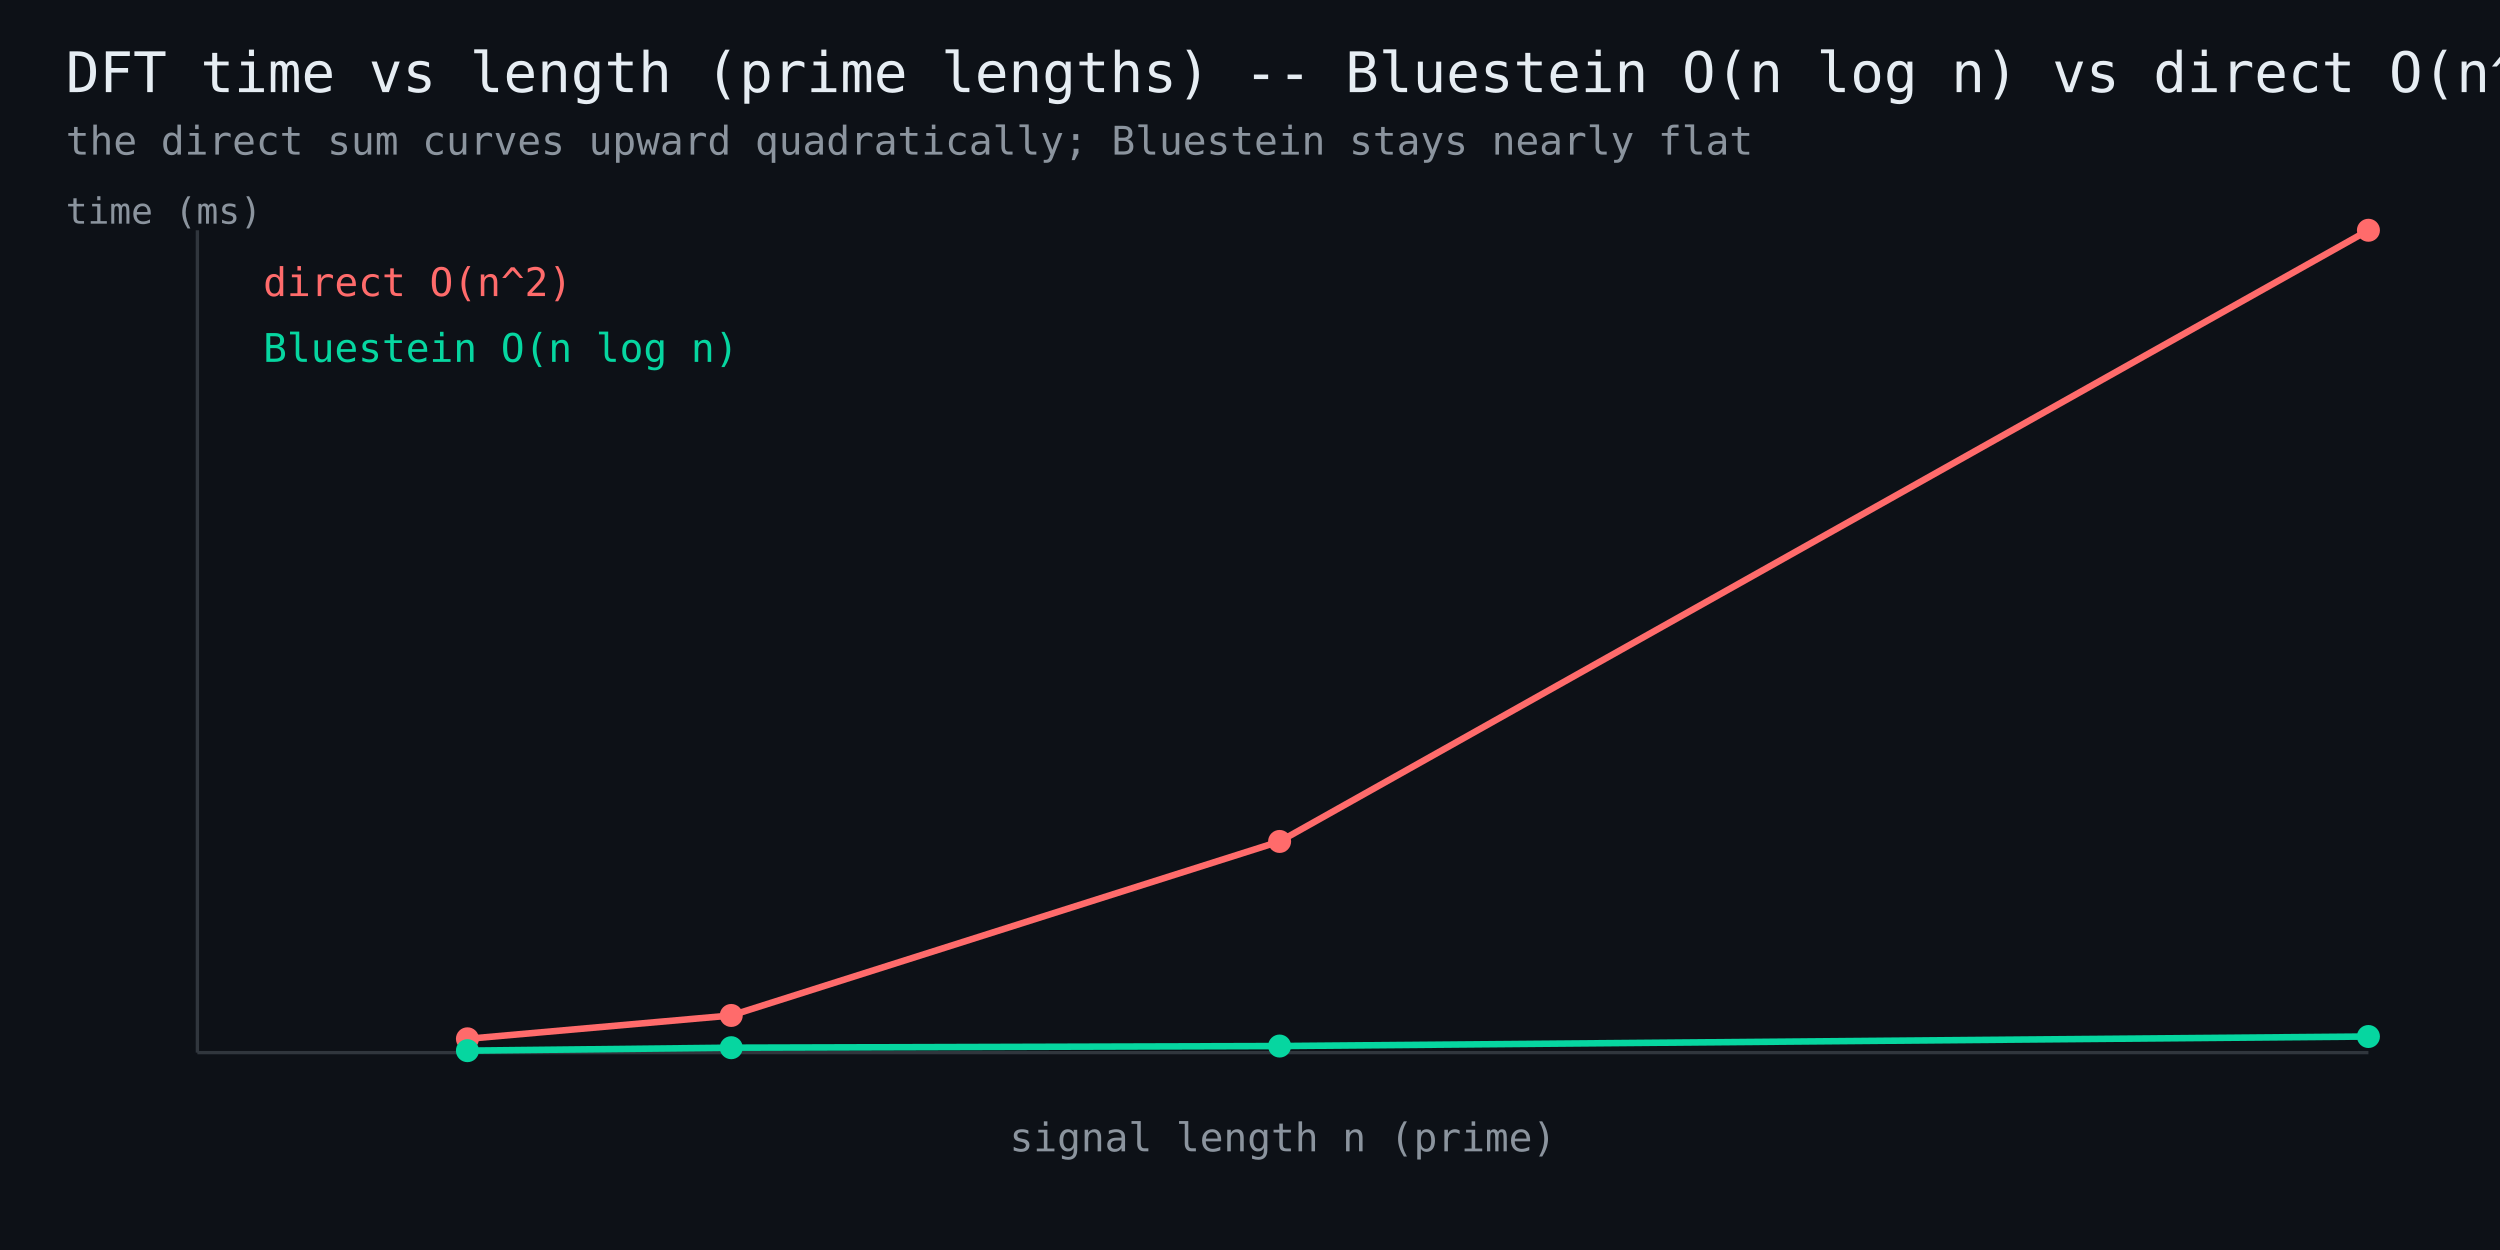
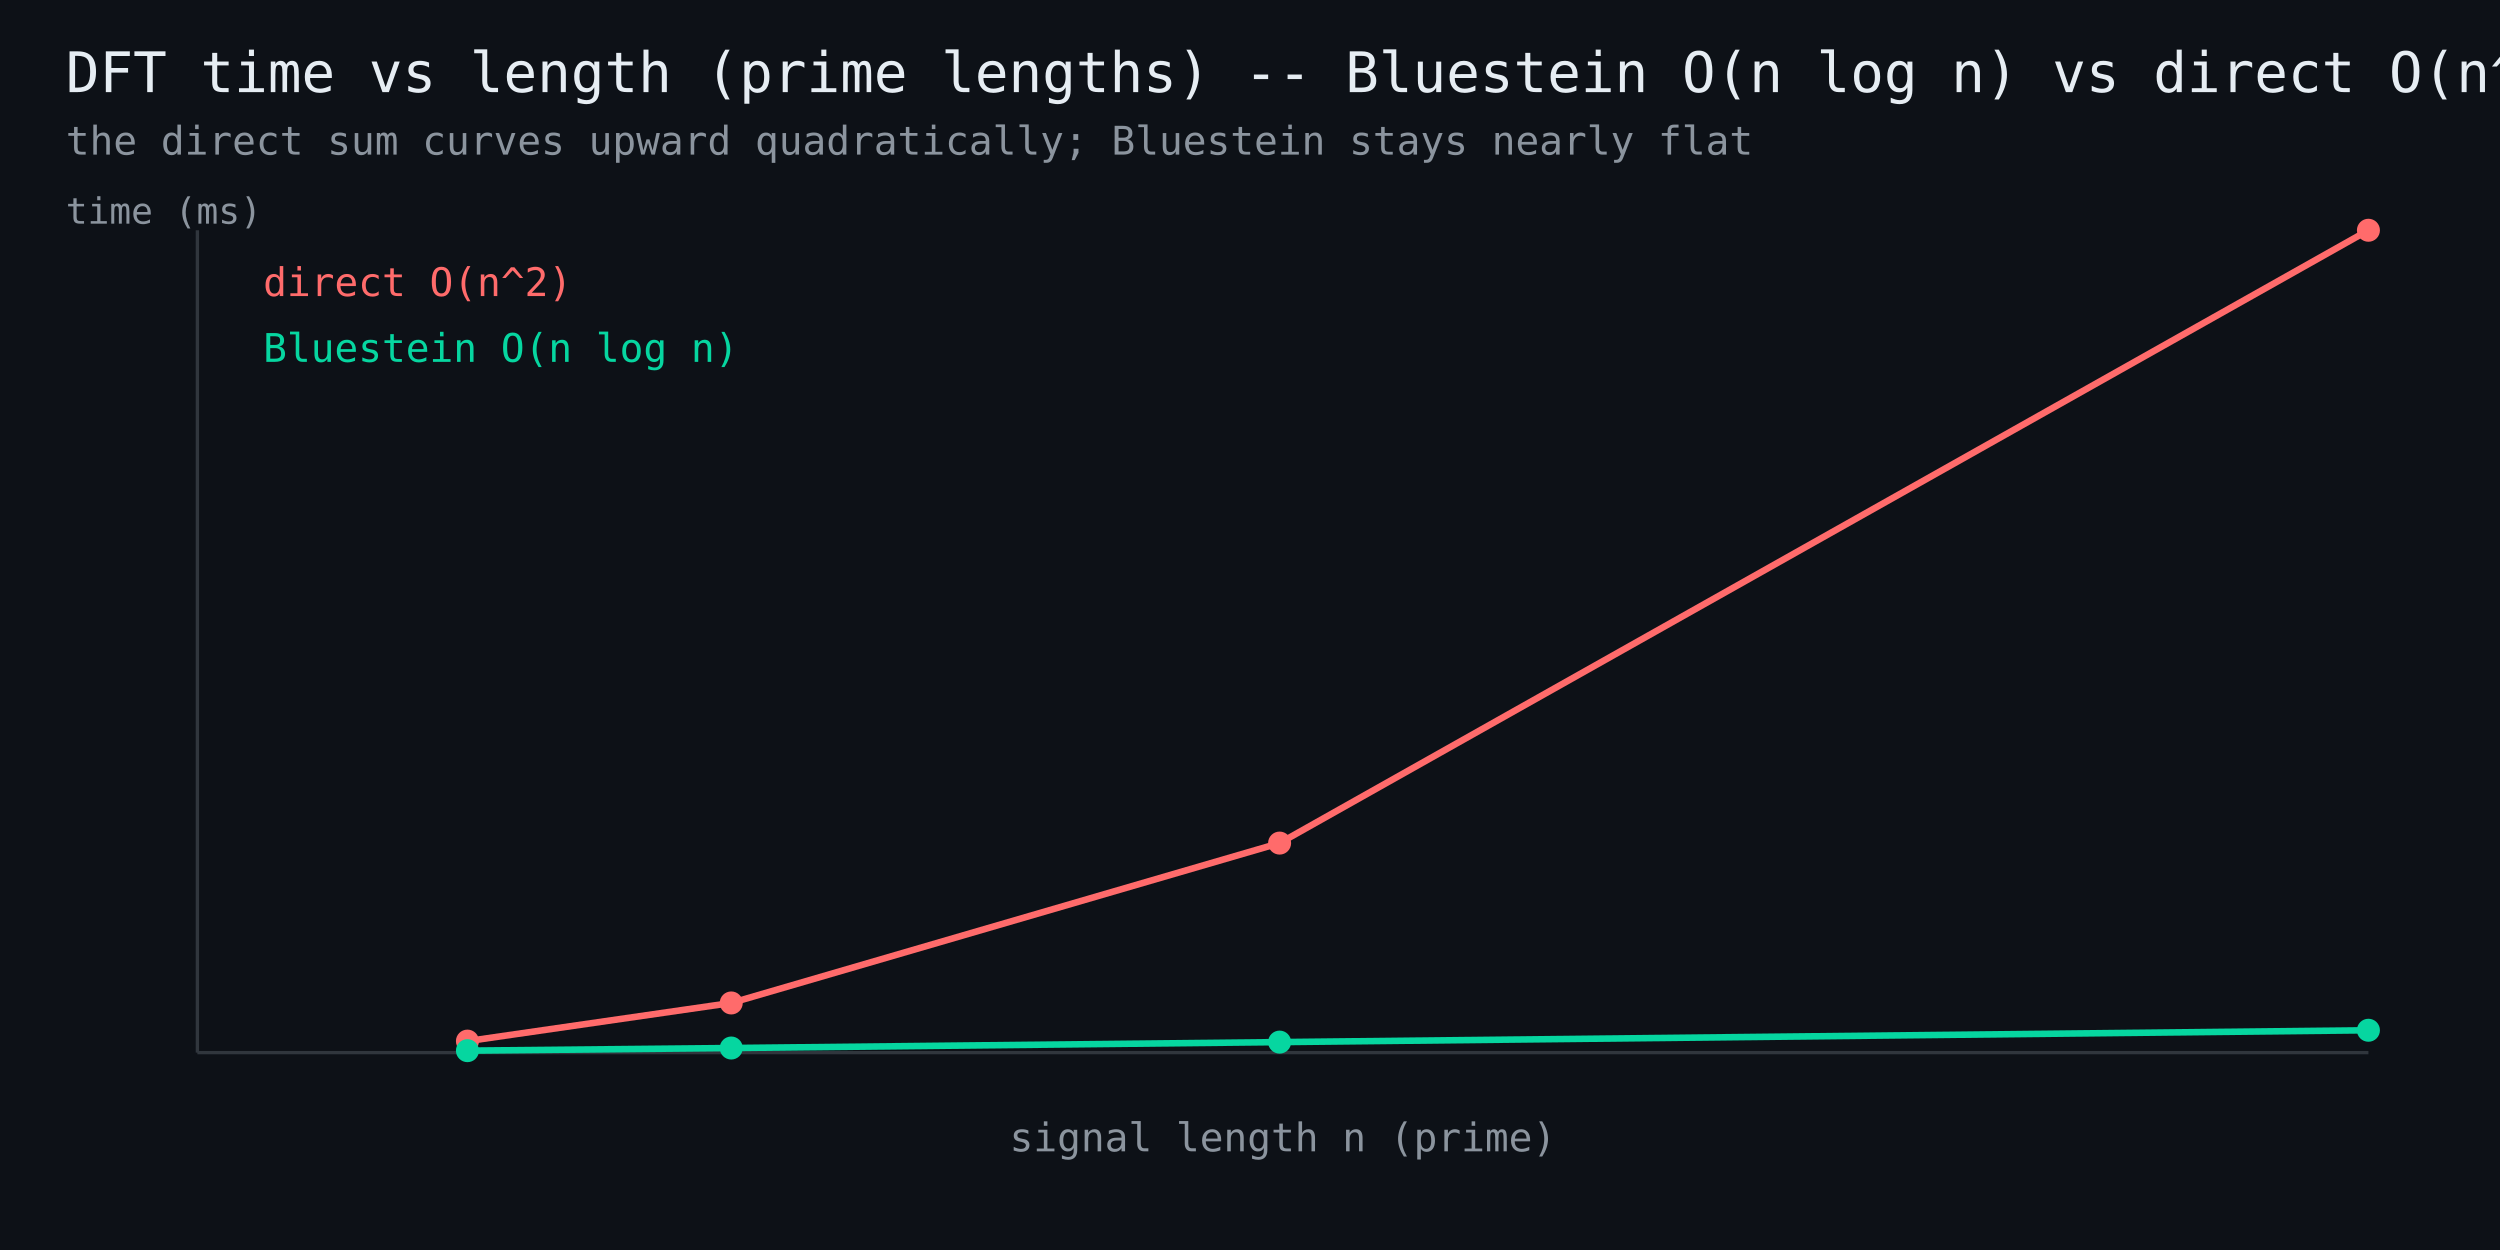
<svg xmlns="http://www.w3.org/2000/svg" width="760" height="380" viewBox="0 0 760 380" font-family="monospace">
  <rect width="760" height="380" fill="#0d1117" />
  <text x="20" y="28" fill="#e6edf3" font-size="17">DFT time vs length (prime lengths) -- Bluestein O(n log n) vs direct O(n^2)</text>
  <text x="20" y="47" fill="#8b949e" font-size="12">the direct sum curves upward quadratically; Bluestein stays nearly flat</text>
  <line x1="60" y1="320" x2="720" y2="320" stroke="#30363d" stroke-width="1" />
  <line x1="60" y1="320" x2="60" y2="70" stroke="#30363d" stroke-width="1" />
-   <polyline points="142.1,315.8 222.3,308.7 389.0,255.8 720.0,70.0" fill="none" stroke="#ff6b6b" stroke-width="2" />
-   <circle cx="142.1" cy="315.8" r="3.5" fill="#ff6b6b" />
-   <circle cx="222.3" cy="308.7" r="3.5" fill="#ff6b6b" />
-   <circle cx="389.0" cy="255.8" r="3.5" fill="#ff6b6b" />
+   <polyline points="142.1,316.5 222.3,304.9 389.0,256.3 720.0,70.0" fill="none" stroke="#ff6b6b" stroke-width="2" />
+   <circle cx="142.1" cy="316.5" r="3.5" fill="#ff6b6b" />
+   <circle cx="222.3" cy="304.9" r="3.5" fill="#ff6b6b" />
+   <circle cx="389.0" cy="256.3" r="3.5" fill="#ff6b6b" />
  <circle cx="720.0" cy="70.0" r="3.5" fill="#ff6b6b" />
  <text x="80" y="90" fill="#ff6b6b" font-size="12">direct O(n^2)</text>
-   <polyline points="142.1,319.4 222.3,318.5 389.0,318.0 720.0,315.1" fill="none" stroke="#06d6a0" stroke-width="2" />
+   <polyline points="142.1,319.4 222.3,318.6 389.0,316.8 720.0,313.2" fill="none" stroke="#06d6a0" stroke-width="2" />
  <circle cx="142.1" cy="319.4" r="3.5" fill="#06d6a0" />
-   <circle cx="222.3" cy="318.5" r="3.5" fill="#06d6a0" />
-   <circle cx="389.0" cy="318.0" r="3.5" fill="#06d6a0" />
-   <circle cx="720.0" cy="315.1" r="3.5" fill="#06d6a0" />
+   <circle cx="222.3" cy="318.6" r="3.5" fill="#06d6a0" />
+   <circle cx="389.0" cy="316.8" r="3.5" fill="#06d6a0" />
+   <circle cx="720.0" cy="313.2" r="3.5" fill="#06d6a0" />
  <text x="80" y="110" fill="#06d6a0" font-size="12">Bluestein O(n log n)</text>
  <text x="390" y="350" fill="#8b949e" font-size="12" text-anchor="middle">signal length n (prime)</text>
  <text x="20" y="68" fill="#8b949e" font-size="11">time (ms)</text>
</svg>
